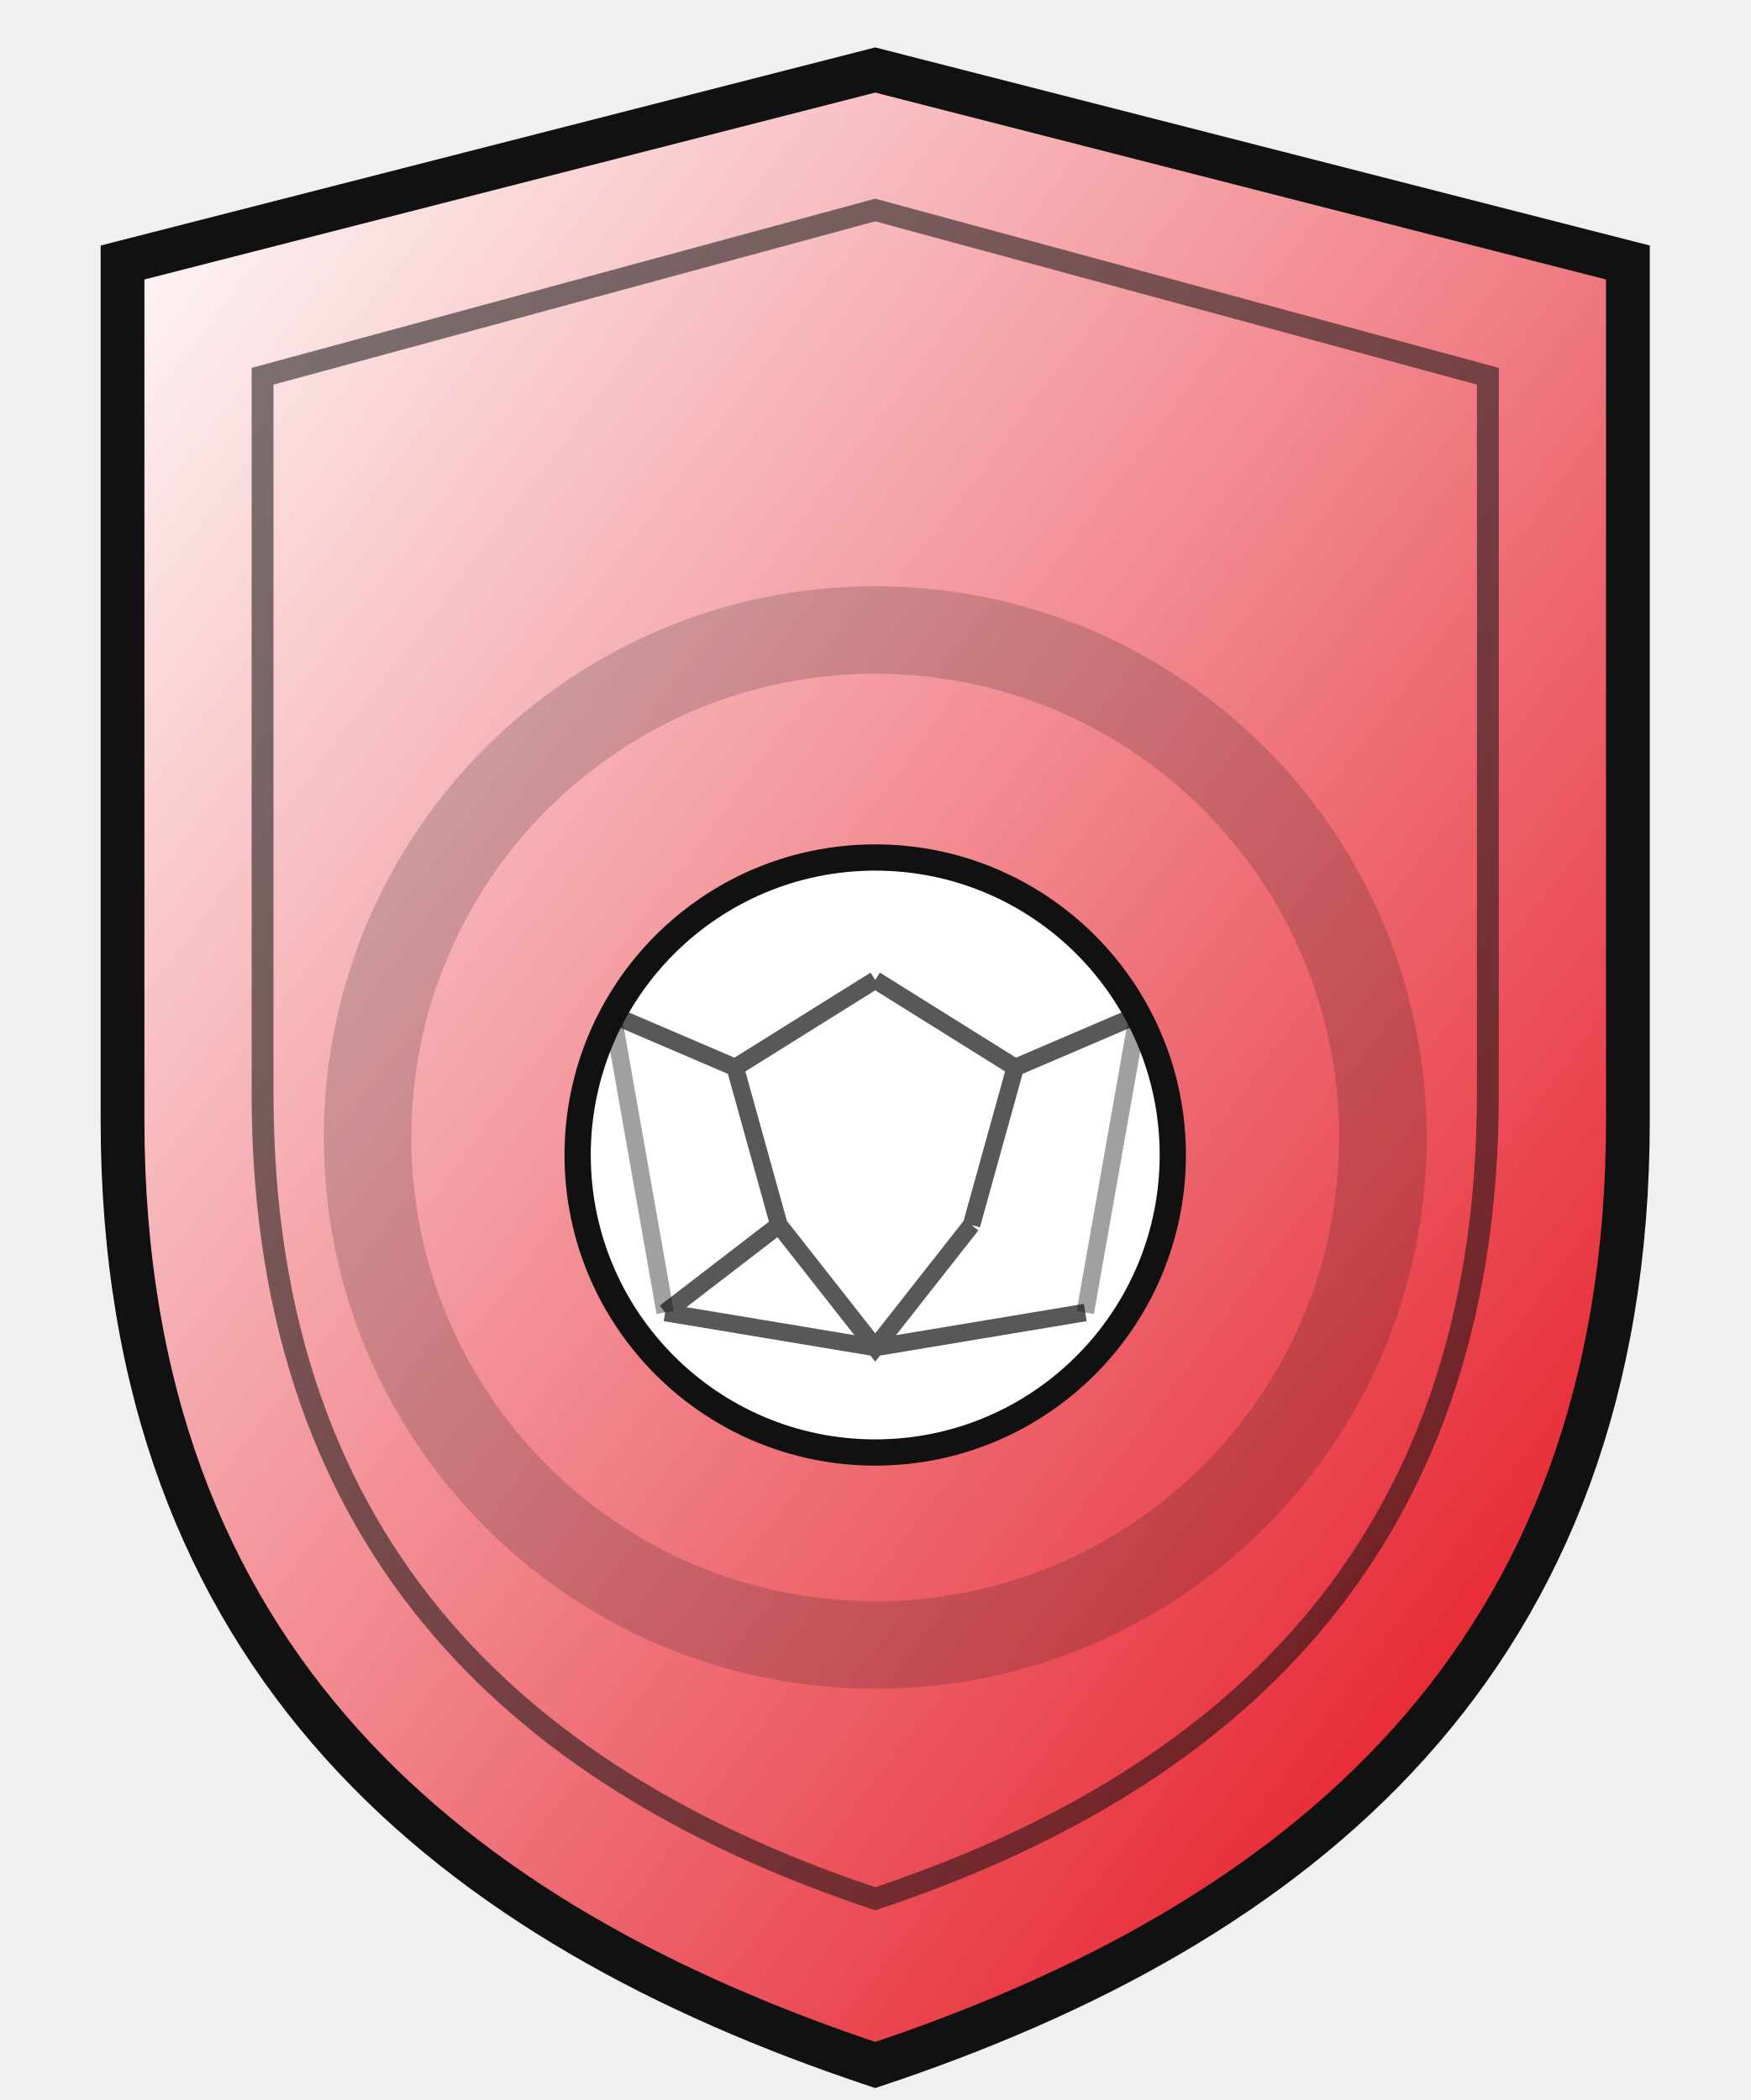
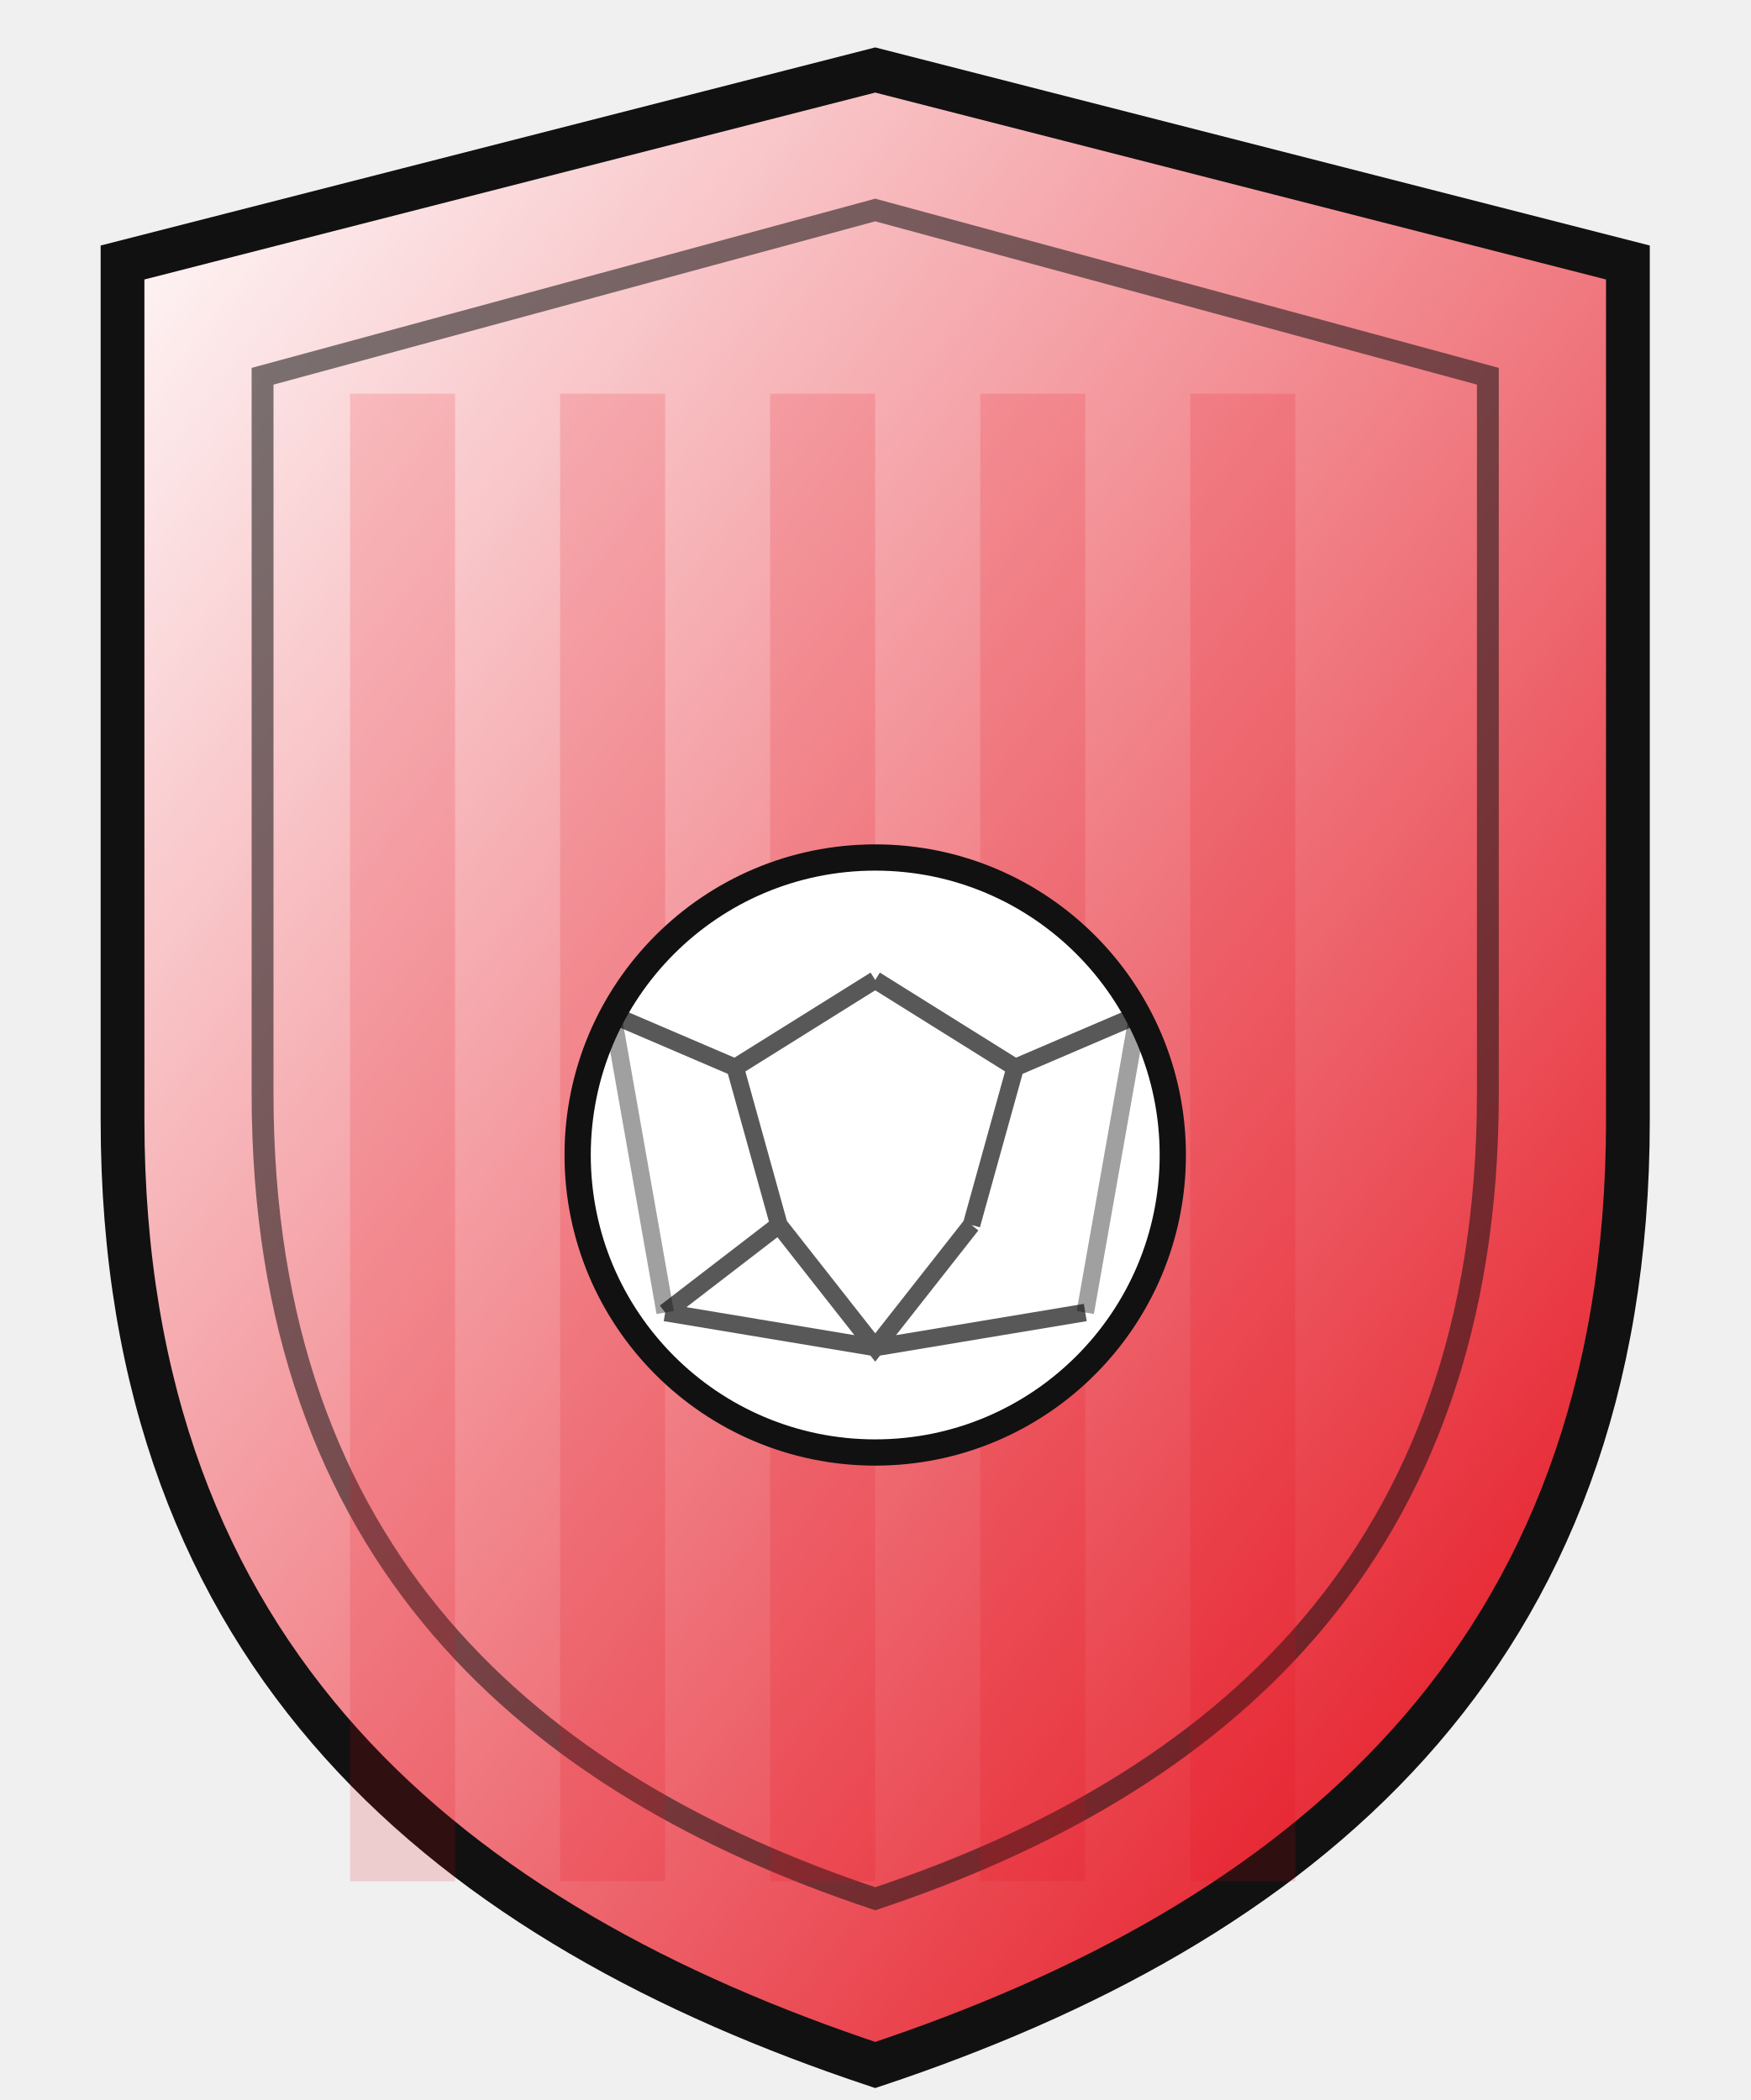
<svg xmlns="http://www.w3.org/2000/svg" viewBox="0 0 200 240" role="img" aria-label="Abstract club crest illustration">
  <defs>
    <linearGradient id="g" x1="0" y1="0" x2="1" y2="1">
      <stop offset="0" stop-color="#FFFFFF" />
      <stop offset="1" stop-color="#E30613" />
    </linearGradient>
  </defs>
  <path d="M100 8 L186 30 V128 C186 190 148 220 100 236 C52 220 14 190 14 128 V30 Z" fill="url(#g)" stroke="#111111" stroke-width="5" />
  <path d="M100 24 L170 43 V125 C170 178 139 204 100 217 C61 204 30 178 30 125 V43 Z" fill="none" stroke="#111111" stroke-width="2.5" opacity=".55" />
-   <circle cx="100" cy="130" r="58" fill="none" stroke="#111111" stroke-width="10" opacity=".18" />
+   <rect x="40" y="45" width="12" height="170" fill="#E30613" opacity=".15" />
+   <rect x="64" y="45" width="12" height="170" fill="#E30613" opacity=".15" />
+   <rect x="88" y="45" width="12" height="170" fill="#E30613" opacity=".15" />
+   <rect x="112" y="45" width="12" height="170" fill="#E30613" opacity=".15" />
+   <rect x="136" y="45" width="12" height="170" fill="#E30613" opacity=".15" />
  <circle cx="100" cy="132" r="34" fill="#FFFFFF" stroke="#111111" stroke-width="3" />
  <path d="M100 112 L116 122 L111 140 L89 140 L84 122 Z" fill="#FFFFFF" />
  <path d="M100 112 L84 122 L70 116 M100 112 L116 122 L130 116 M84 122 L89 140 L76 150 M111 140 L116 122 L130 116 M89 140 L100 154 L111 140 M76 150 L100 154 L124 150" fill="none" stroke="#111111" stroke-width="2" opacity=".7" />
  <path d="M76 150 L70 116 M124 150 L130 116" stroke="#111111" stroke-width="2" opacity=".4" fill="none" />
</svg>
